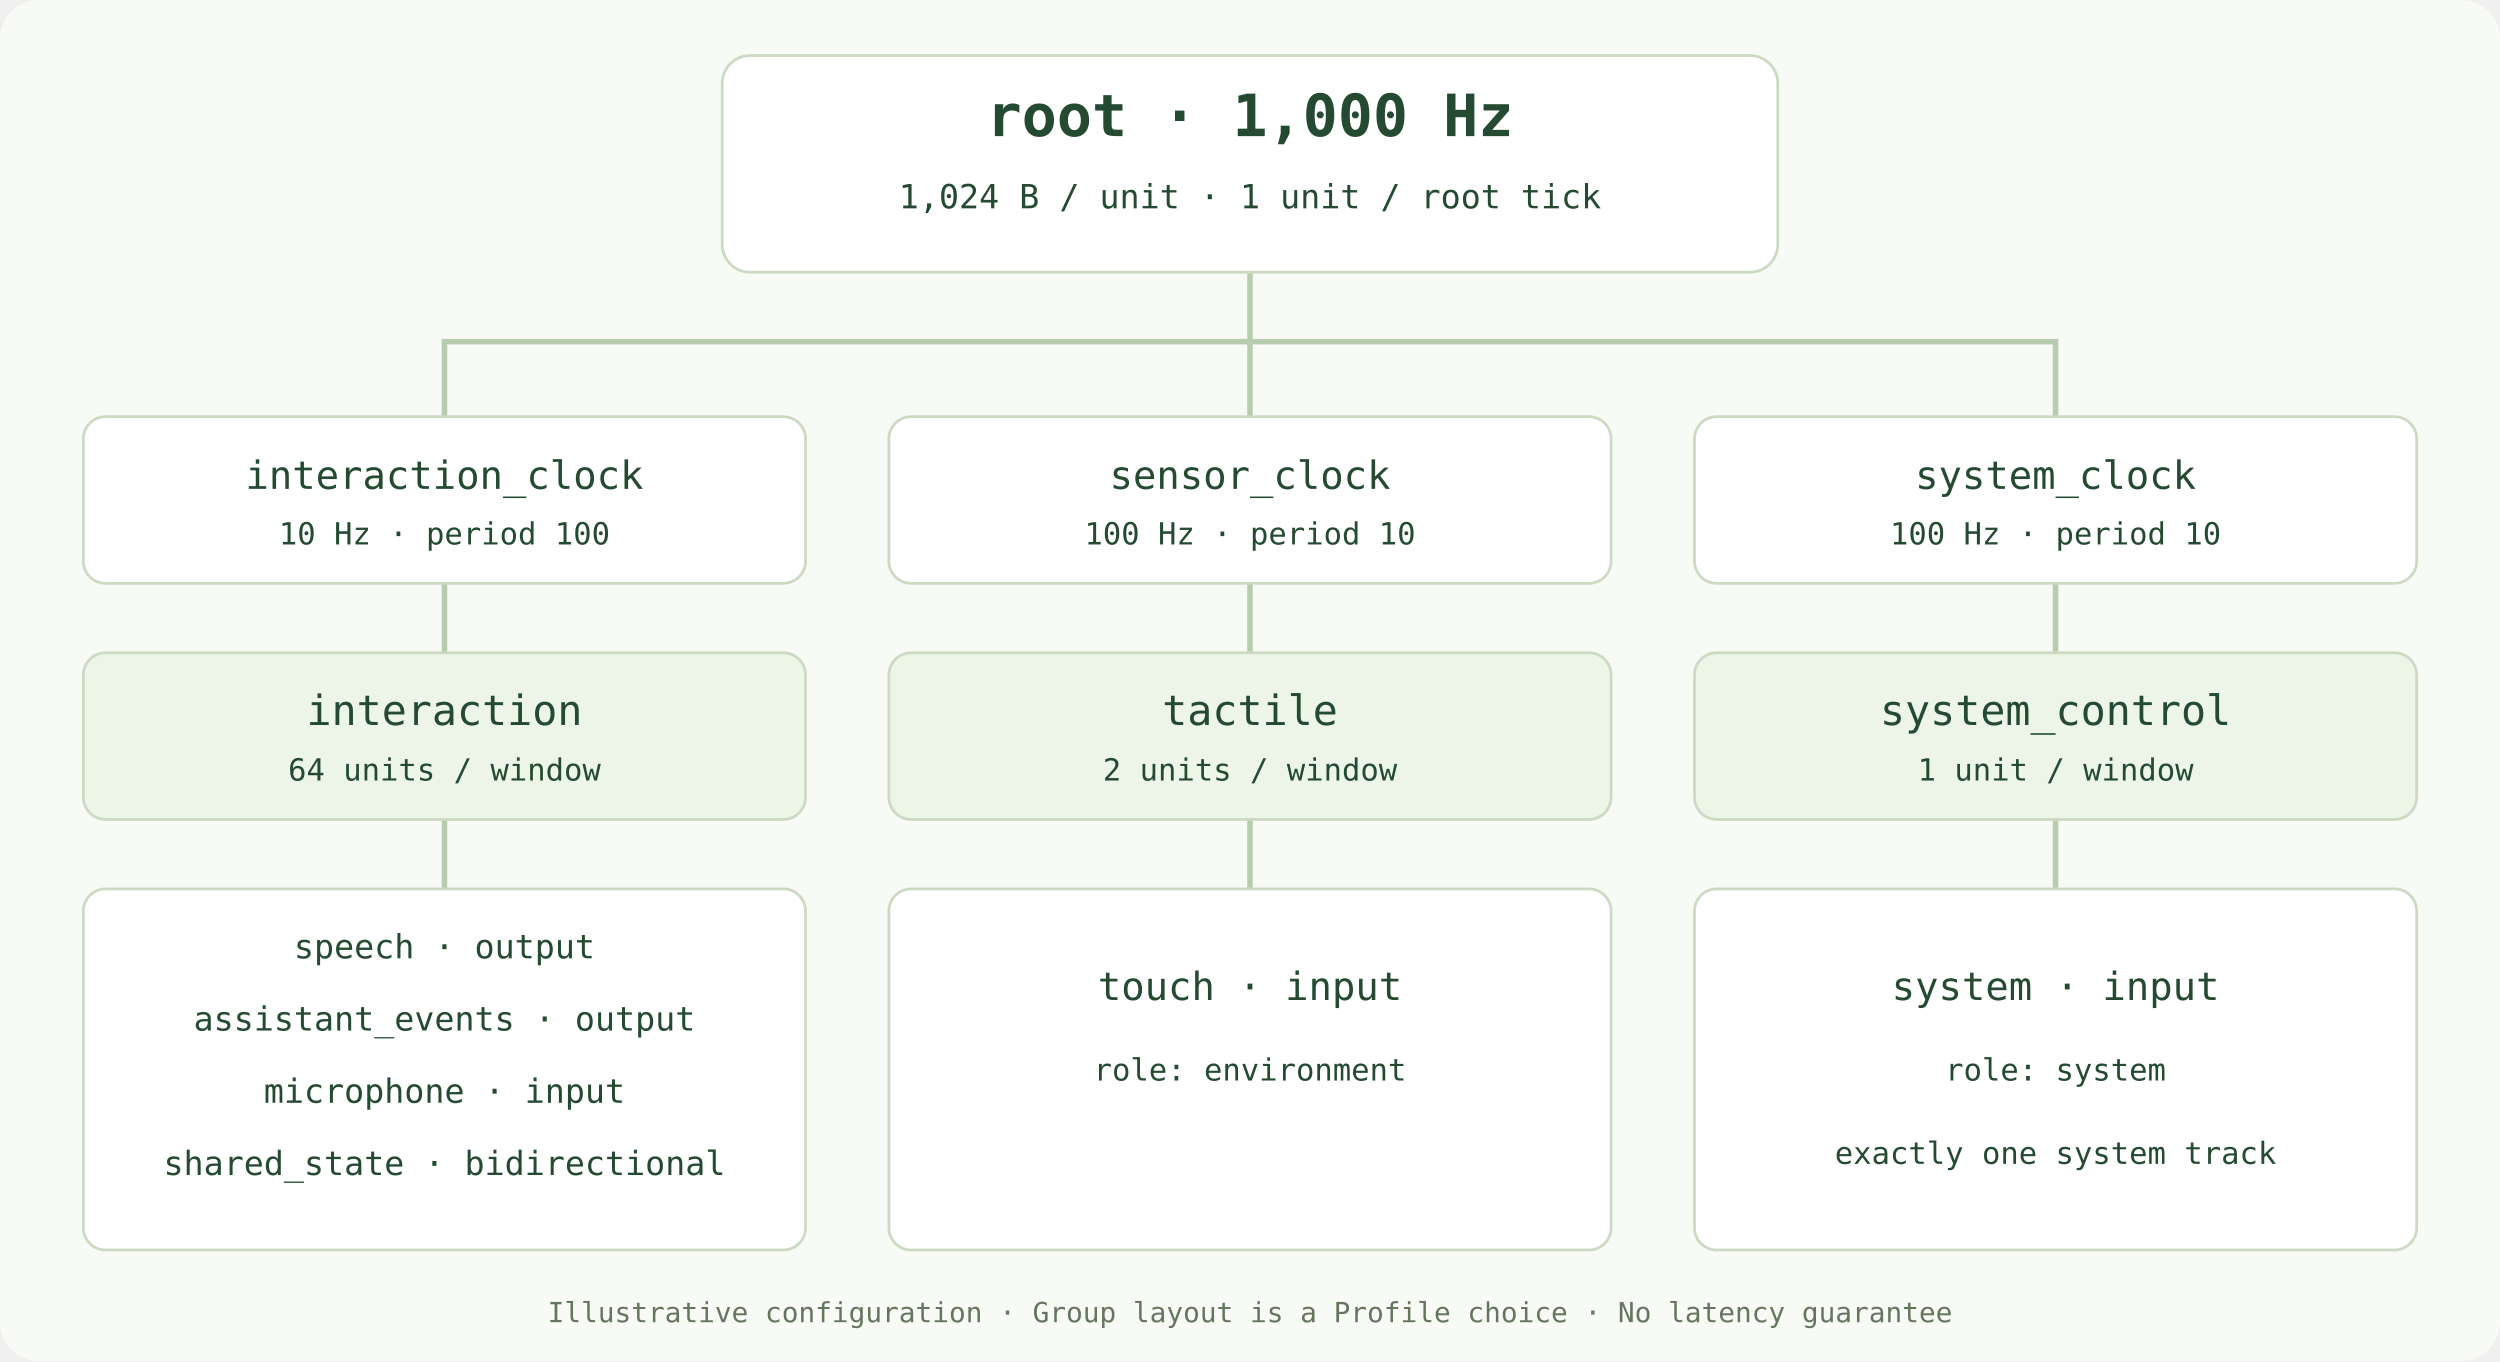
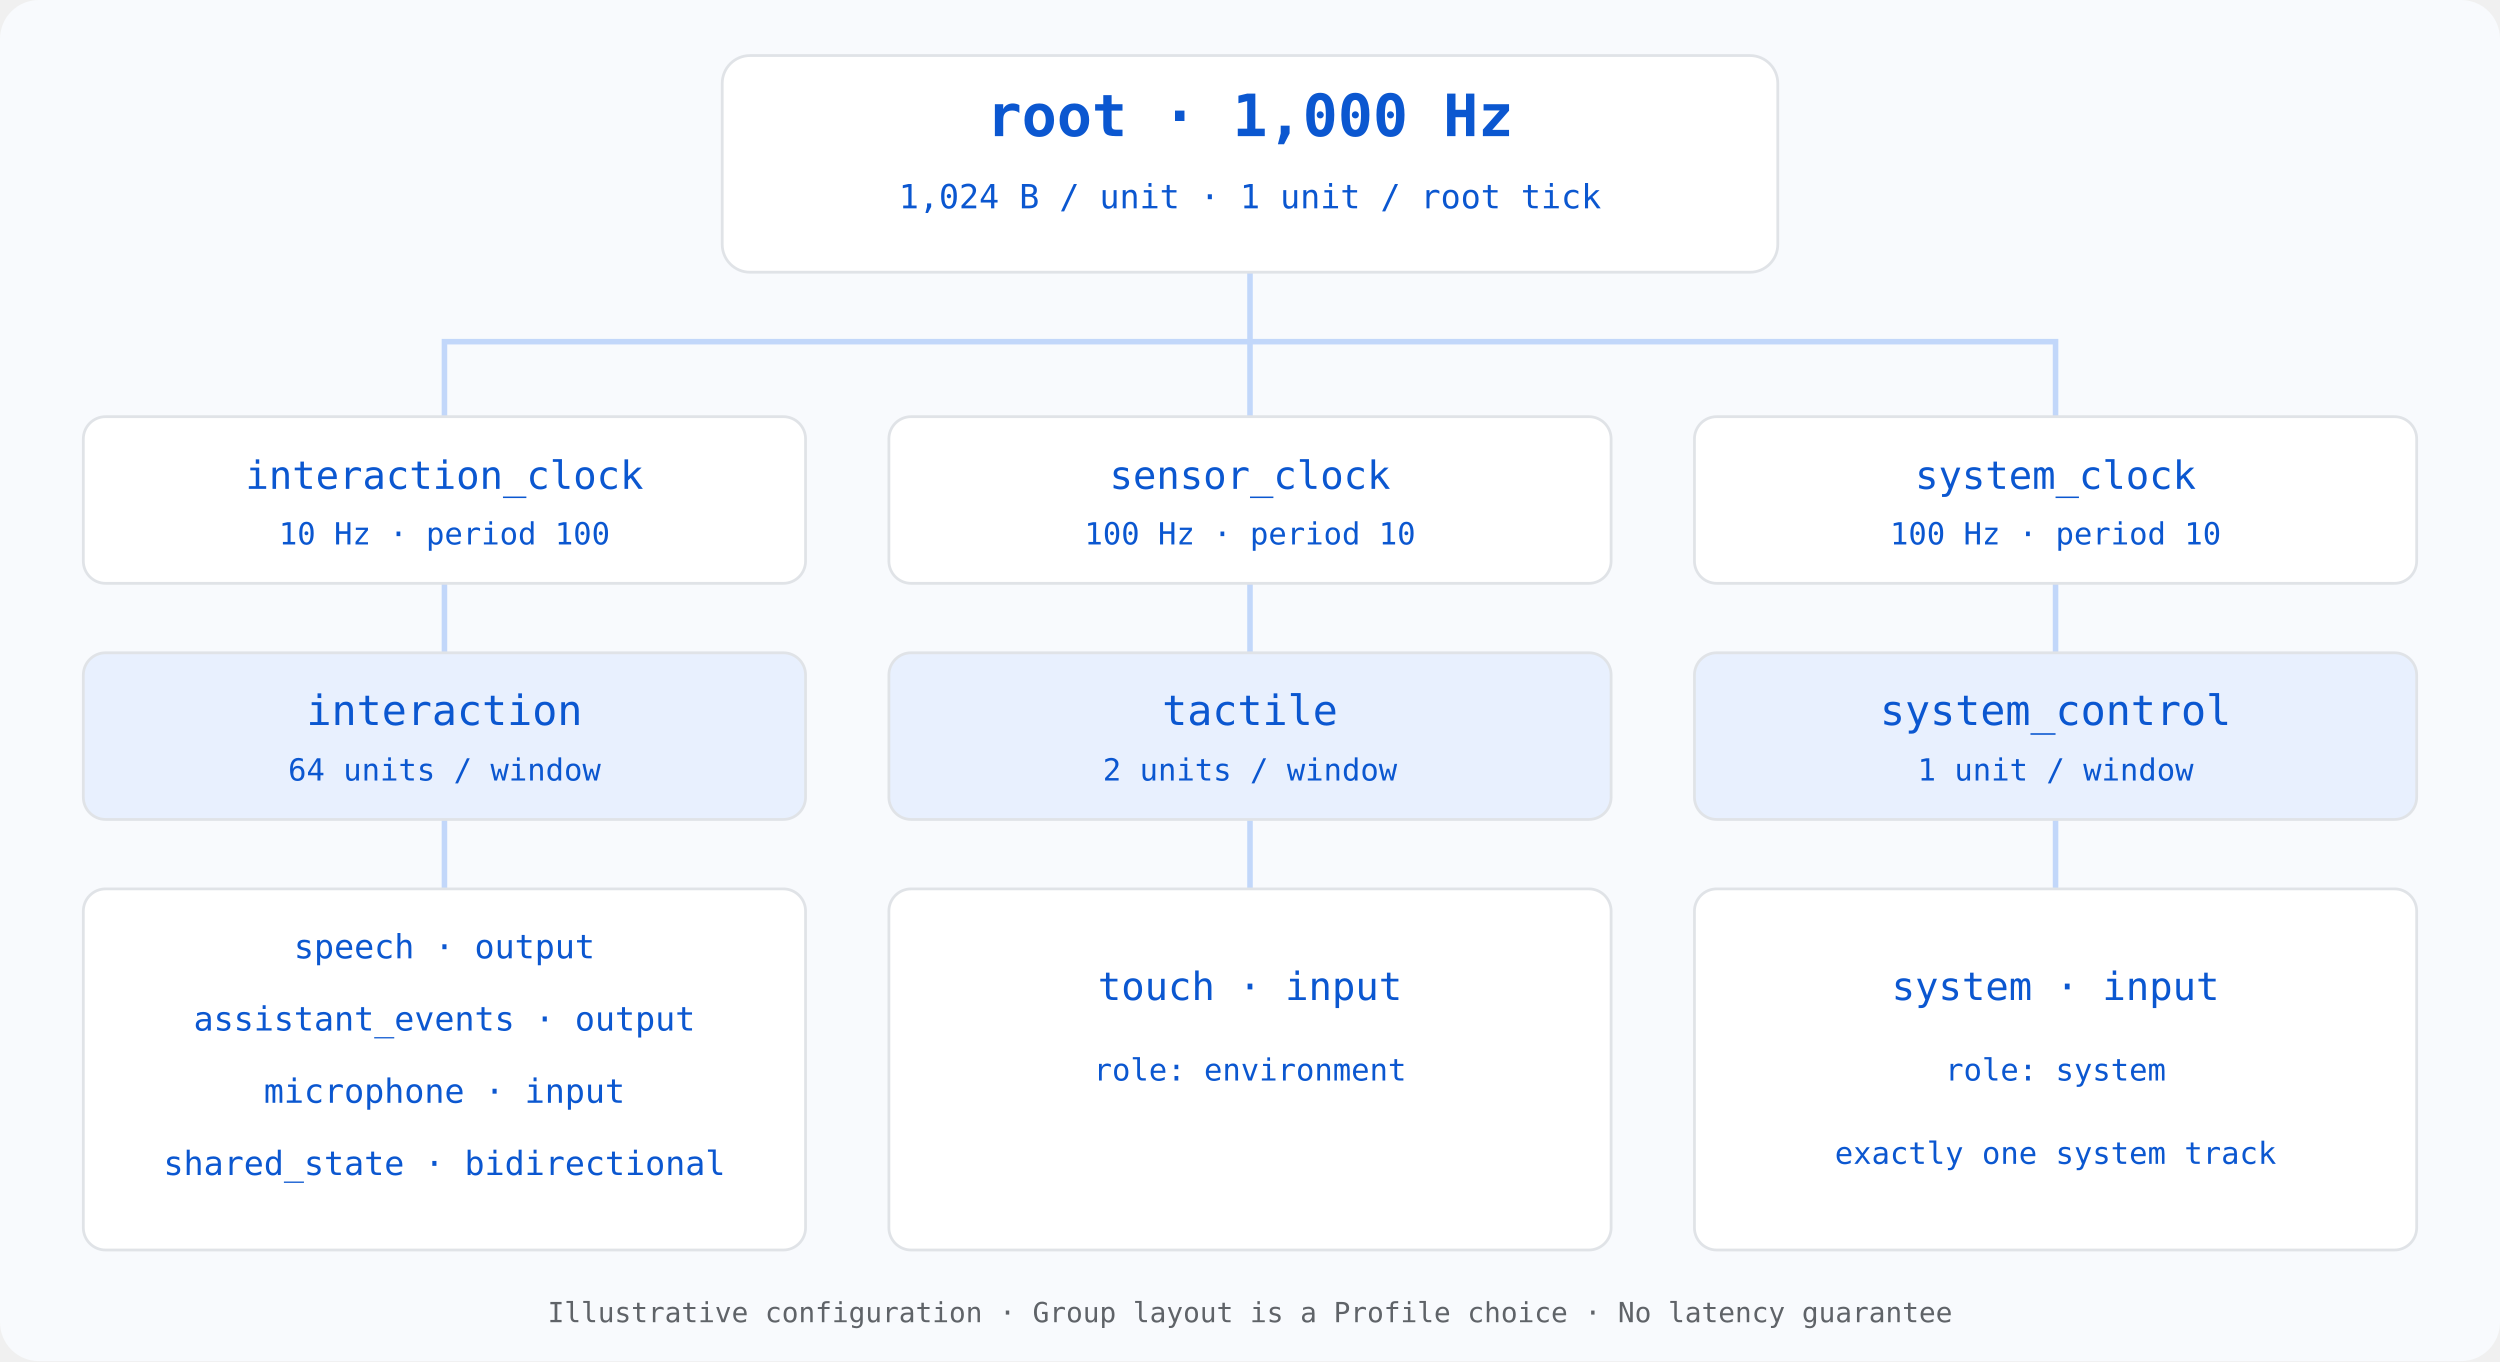
<svg xmlns="http://www.w3.org/2000/svg" viewBox="0 0 900 490" role="img" aria-labelledby="title desc">
-   <rect width="900" height="490" rx="14" fill="#f8faf5" />
-   <g fill="none" stroke="#b8cdb0" stroke-width="2">
+   <rect width="900" height="490" rx="14" fill="#f8fafd" />
+   <g fill="none" stroke="#c2d7fa" stroke-width="2">
    <path d="M450 98v25H160v27M450 123v27M450 123h290v27M160 210v25M450 210v25M740 210v25M160 295v25M450 295v25M740 295v25" />
  </g>
-   <g stroke="#ccdac4" fill="#fff">
+   <g stroke="#e0e3e7" fill="#ffffff">
    <rect x="260" y="20" width="380" height="78" rx="10" />
    <rect x="30" y="150" width="260" height="60" rx="8" />
    <rect x="320" y="150" width="260" height="60" rx="8" />
    <rect x="610" y="150" width="260" height="60" rx="8" />
-     <rect x="30" y="235" width="260" height="60" rx="8" fill="#edf5e6" />
-     <rect x="320" y="235" width="260" height="60" rx="8" fill="#edf5e6" />
-     <rect x="610" y="235" width="260" height="60" rx="8" fill="#edf5e6" />
+     <rect x="30" y="235" width="260" height="60" rx="8" fill="#e8f0fe" />
+     <rect x="320" y="235" width="260" height="60" rx="8" fill="#e8f0fe" />
+     <rect x="610" y="235" width="260" height="60" rx="8" fill="#e8f0fe" />
    <rect x="30" y="320" width="260" height="130" rx="8" />
    <rect x="320" y="320" width="260" height="130" rx="8" />
    <rect x="610" y="320" width="260" height="130" rx="8" />
  </g>
-   <g fill="#244b31" font-family="ui-monospace,monospace" text-anchor="middle">
+   <g fill="#0b57d0" font-family="ui-monospace,monospace" text-anchor="middle">
    <text x="450" y="49" font-size="21" font-weight="700">root · 1,000 Hz</text>
    <text x="450" y="75" font-size="12">1,024 B / unit · 1 unit / root tick</text>
    <text x="160" y="176" font-size="14">interaction_clock</text>
    <text x="160" y="196" font-size="11">10 Hz · period 100</text>
    <text x="450" y="176" font-size="14">sensor_clock</text>
    <text x="450" y="196" font-size="11">100 Hz · period 10</text>
    <text x="740" y="176" font-size="14">system_clock</text>
    <text x="740" y="196" font-size="11">100 Hz · period 10</text>
    <text x="160" y="261" font-size="15">interaction</text>
    <text x="160" y="281" font-size="11">64 units / window</text>
    <text x="450" y="261" font-size="15">tactile</text>
    <text x="450" y="281" font-size="11">2 units / window</text>
    <text x="740" y="261" font-size="15">system_control</text>
    <text x="740" y="281" font-size="11">1 unit / window</text>
    <text x="160" y="345" font-size="12">speech · output</text>
    <text x="160" y="371" font-size="12">assistant_events · output</text>
    <text x="160" y="397" font-size="12">microphone · input</text>
    <text x="160" y="423" font-size="12">shared_state · bidirectional</text>
    <text x="450" y="360" font-size="14">touch · input</text>
    <text x="450" y="389" font-size="11">role: environment</text>
    <text x="740" y="360" font-size="14">system · input</text>
    <text x="740" y="389" font-size="11">role: system</text>
    <text x="740" y="419" font-size="11">exactly one system track</text>
-     <text x="450" y="476" font-size="10" fill="#65765e">Illustrative configuration · Group layout is a Profile choice · No latency guarantee</text>
+     <text x="450" y="476" font-size="10" fill="#5f6368">Illustrative configuration · Group layout is a Profile choice · No latency guarantee</text>
  </g>
</svg>
